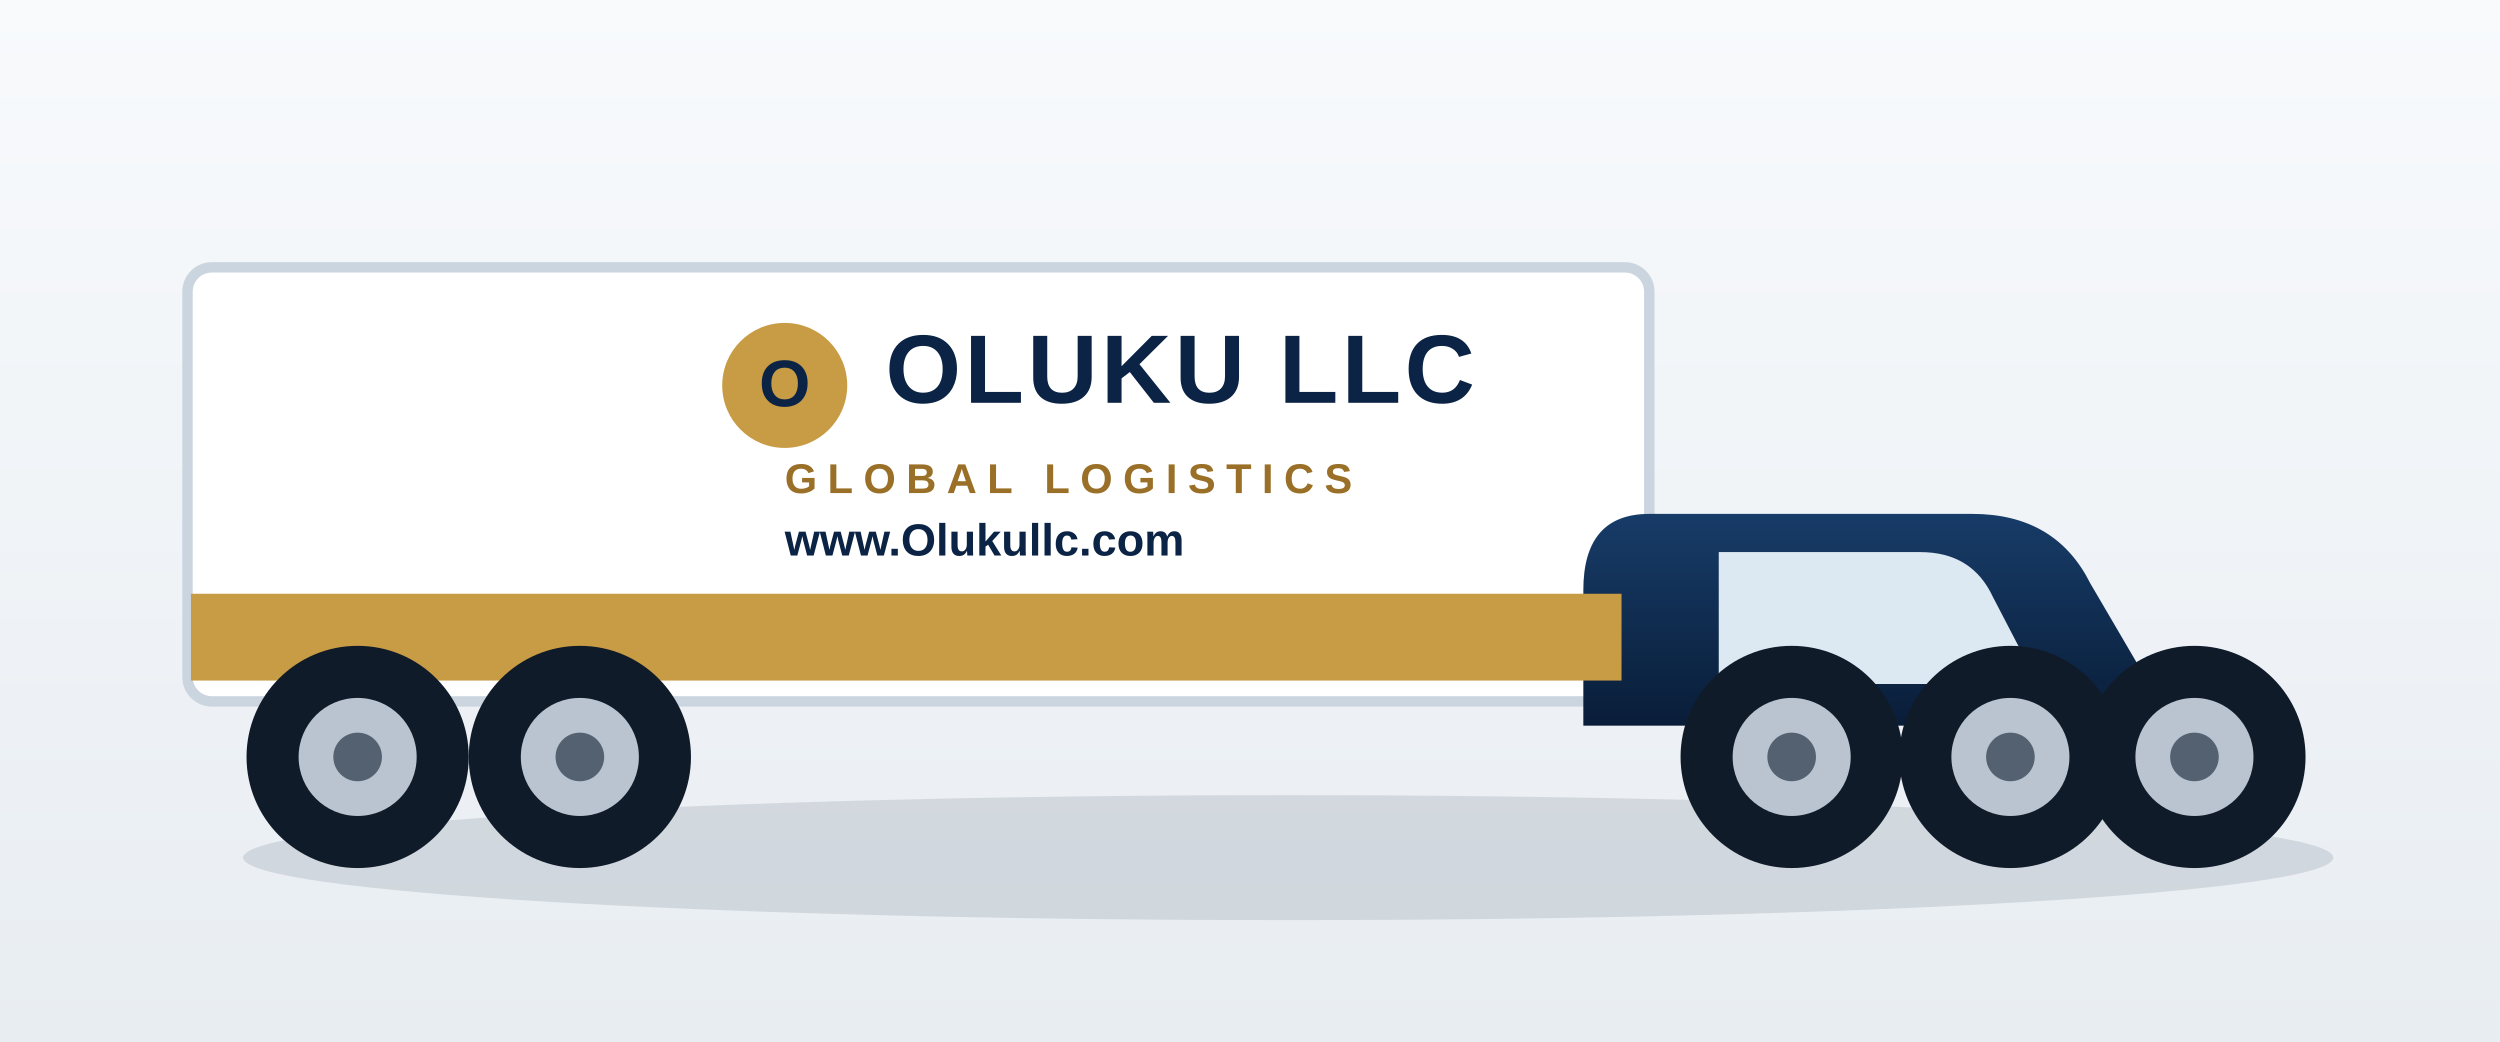
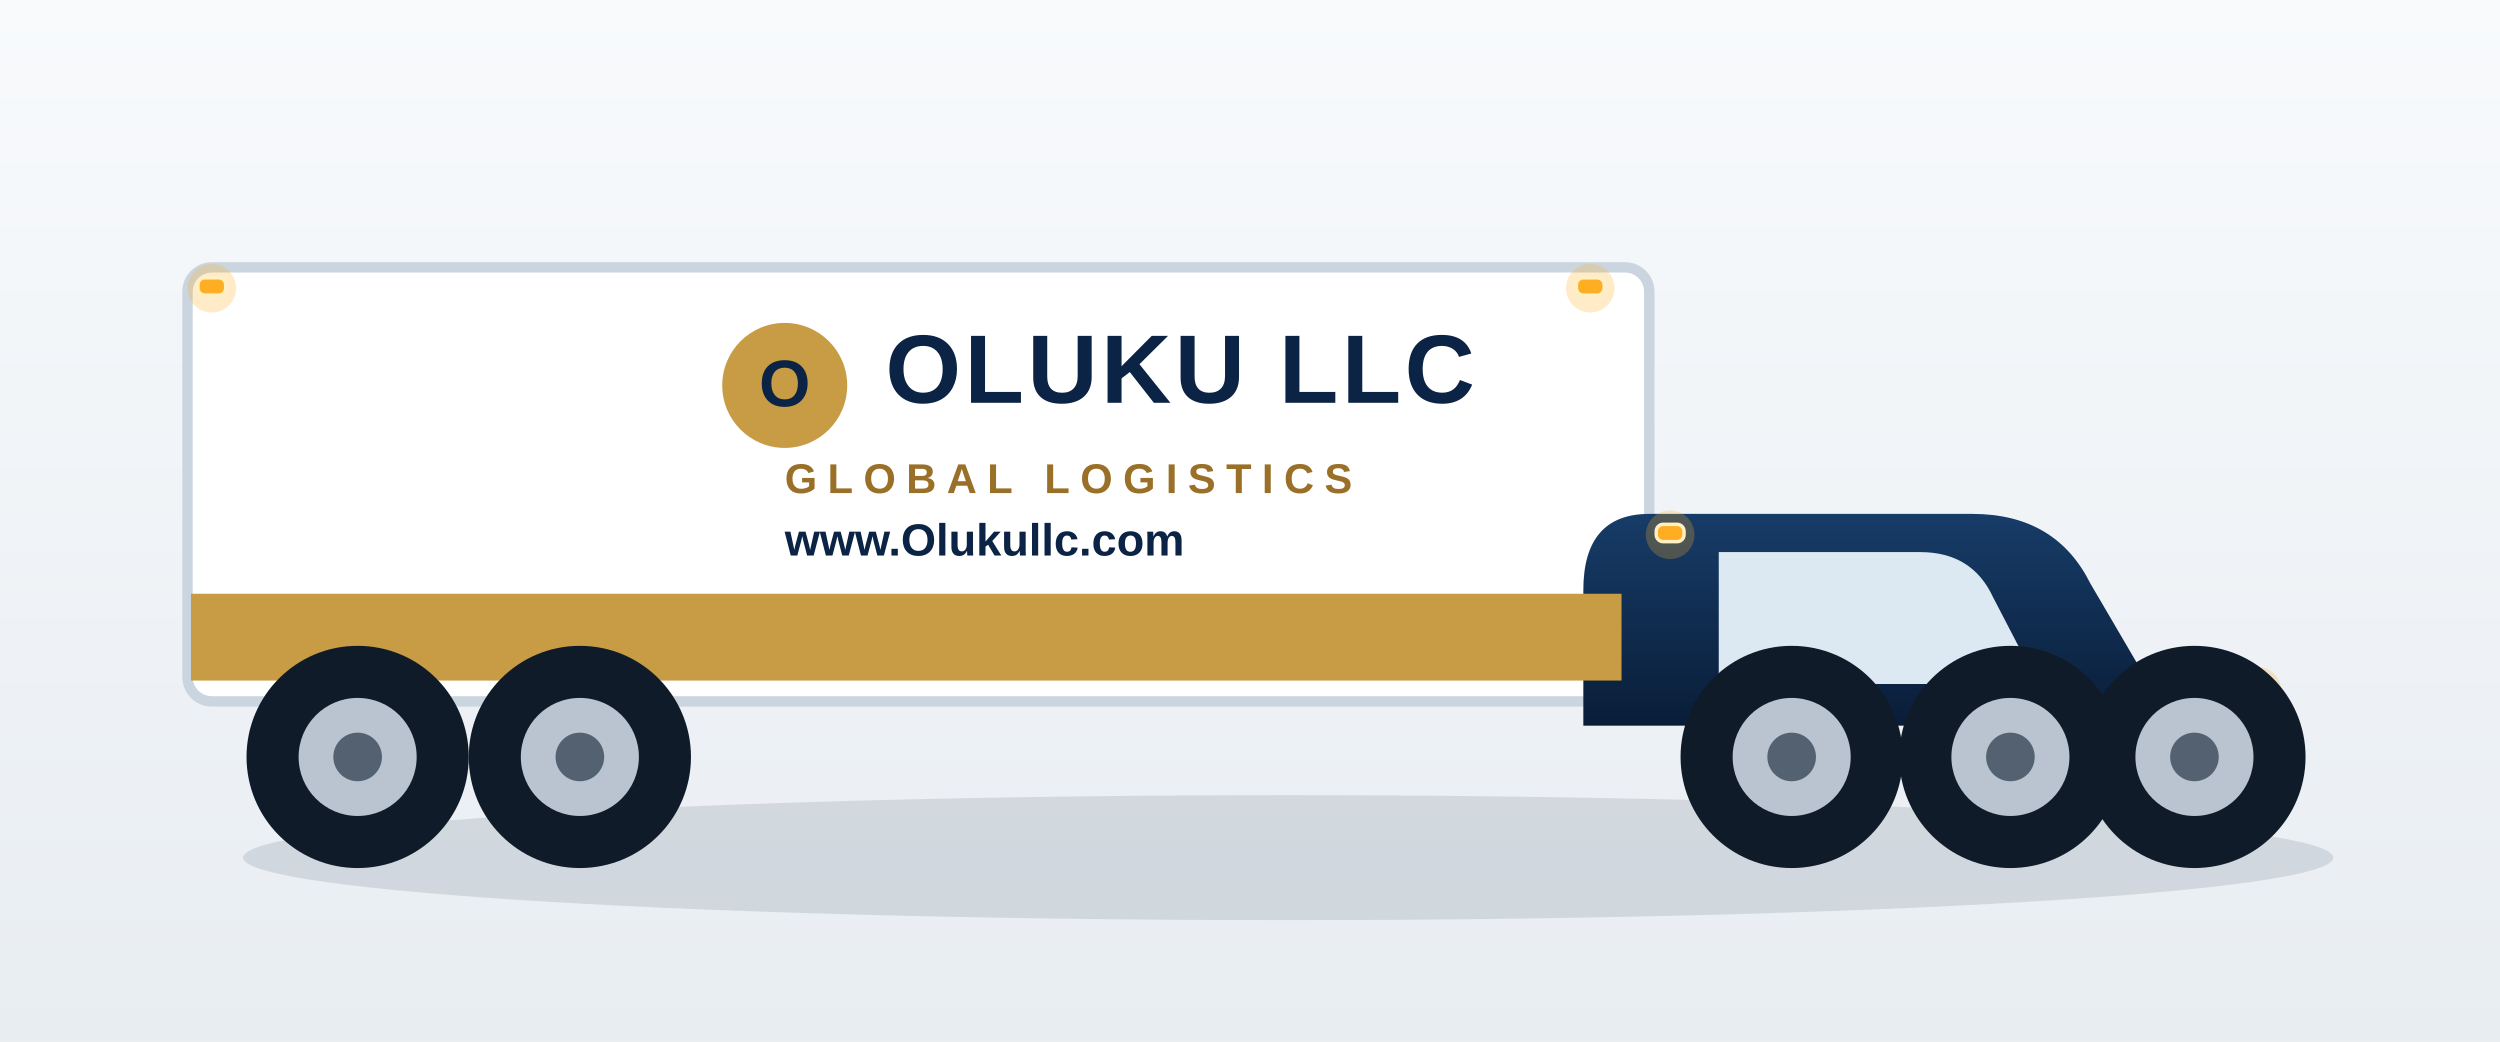
<svg xmlns="http://www.w3.org/2000/svg" viewBox="0 0 720 300" role="img" aria-labelledby="title desc">
  <defs>
    <linearGradient id="road" x2="0" y2="1">
      <stop stop-color="#f8fafc" />
      <stop offset="1" stop-color="#e8edf2" />
    </linearGradient>
    <linearGradient id="cab" x2="0" y2="1">
      <stop stop-color="#173c68" />
      <stop offset="1" stop-color="#091d38" />
    </linearGradient>
  </defs>
+   <style>@keyframes amber-marker-flash{0%,100%{opacity:.45}50%{opacity:1}}.marker-light{animation:amber-marker-flash 1.1s ease-in-out infinite alternate}@media(prefers-reduced-motion:reduce){.marker-light{animation:none;opacity:1}}</style>
  <rect width="720" height="300" fill="url(#road)" />
  <ellipse cx="371" cy="247" rx="301" ry="18" fill="#10233d" opacity=".12" />
  <rect x="54" y="77" width="421" height="125" rx="7" fill="#fff" stroke="#cbd5df" stroke-width="3" />
  <path d="M475 148h93q24 0 34 20l24 41H456v-39q0-22 19-22Z" fill="url(#cab)" />
  <path d="M495 159h58q15 0 21 13l13 25H495Z" fill="#dce8f2" />
  <path d="M55 171h412v25H55Z" fill="#c89b45" />
  <circle cx="226" cy="111" r="18" fill="#c89b45" />
  <text x="226" y="117" fill="#0b2344" font-family="Arial,sans-serif" font-size="19" font-weight="700" text-anchor="middle">O</text>
  <text x="255" y="116" fill="#0b2344" font-family="Arial,sans-serif" font-size="28" font-weight="800" letter-spacing="1">OLUKU LLC</text>
  <text x="226" y="142" fill="#9a7028" font-family="Arial,sans-serif" font-size="12" font-weight="700" letter-spacing="3">GLOBAL LOGISTICS</text>
  <text x="226" y="160" fill="#0b2344" font-family="Arial,sans-serif" font-size="13" font-weight="700">www.Olukullc.com</text>
+   <g class="marker-light" style="animation-delay:-.15s">
+     <circle cx="61" cy="83" r="7" fill="#ffae24" opacity=".25" />
+     <rect x="57" y="80" width="8" height="5" rx="2" fill="#ffae24" stroke="#fff0c3" stroke-width="1" />
+   </g>
+   <g class="marker-light" style="animation-delay:-.7s">
+     <circle cx="458" cy="83" r="7" fill="#ffae24" opacity=".25" />
+     <rect x="454" y="80" width="8" height="5" rx="2" fill="#ffae24" stroke="#fff0c3" stroke-width="1" />
+   </g>
+   <g class="marker-light" style="animation-delay:-.4s">
+     <circle cx="481" cy="154" r="7" fill="#ffae24" opacity=".25" />
+     <rect x="477" y="151" width="8" height="5" rx="2" fill="#ffae24" stroke="#fff0c3" stroke-width="1" />
+   </g>
+   <g class="marker-light" style="animation-delay:-.9s">
+     <circle cx="650" cy="199" r="7" fill="#ffae24" opacity=".25" />
+     <rect x="646" y="196" width="8" height="5" rx="2" fill="#ffae24" stroke="#fff0c3" stroke-width="1" />
+   </g>
  <circle cx="103" cy="218" r="32" fill="#101b2a" />
  <circle cx="103" cy="218" r="17" fill="#b9c4d0" />
  <circle cx="103" cy="218" r="7" fill="#536170" />
  <circle cx="167" cy="218" r="32" fill="#101b2a" />
  <circle cx="167" cy="218" r="17" fill="#b9c4d0" />
  <circle cx="167" cy="218" r="7" fill="#536170" />
  <circle cx="516" cy="218" r="32" fill="#101b2a" />
  <circle cx="516" cy="218" r="17" fill="#b9c4d0" />
  <circle cx="516" cy="218" r="7" fill="#536170" />
  <circle cx="579" cy="218" r="32" fill="#101b2a" />
  <circle cx="579" cy="218" r="17" fill="#b9c4d0" />
  <circle cx="579" cy="218" r="7" fill="#536170" />
  <circle cx="632" cy="218" r="32" fill="#101b2a" />
  <circle cx="632" cy="218" r="17" fill="#b9c4d0" />
  <circle cx="632" cy="218" r="7" fill="#536170" />
</svg>
